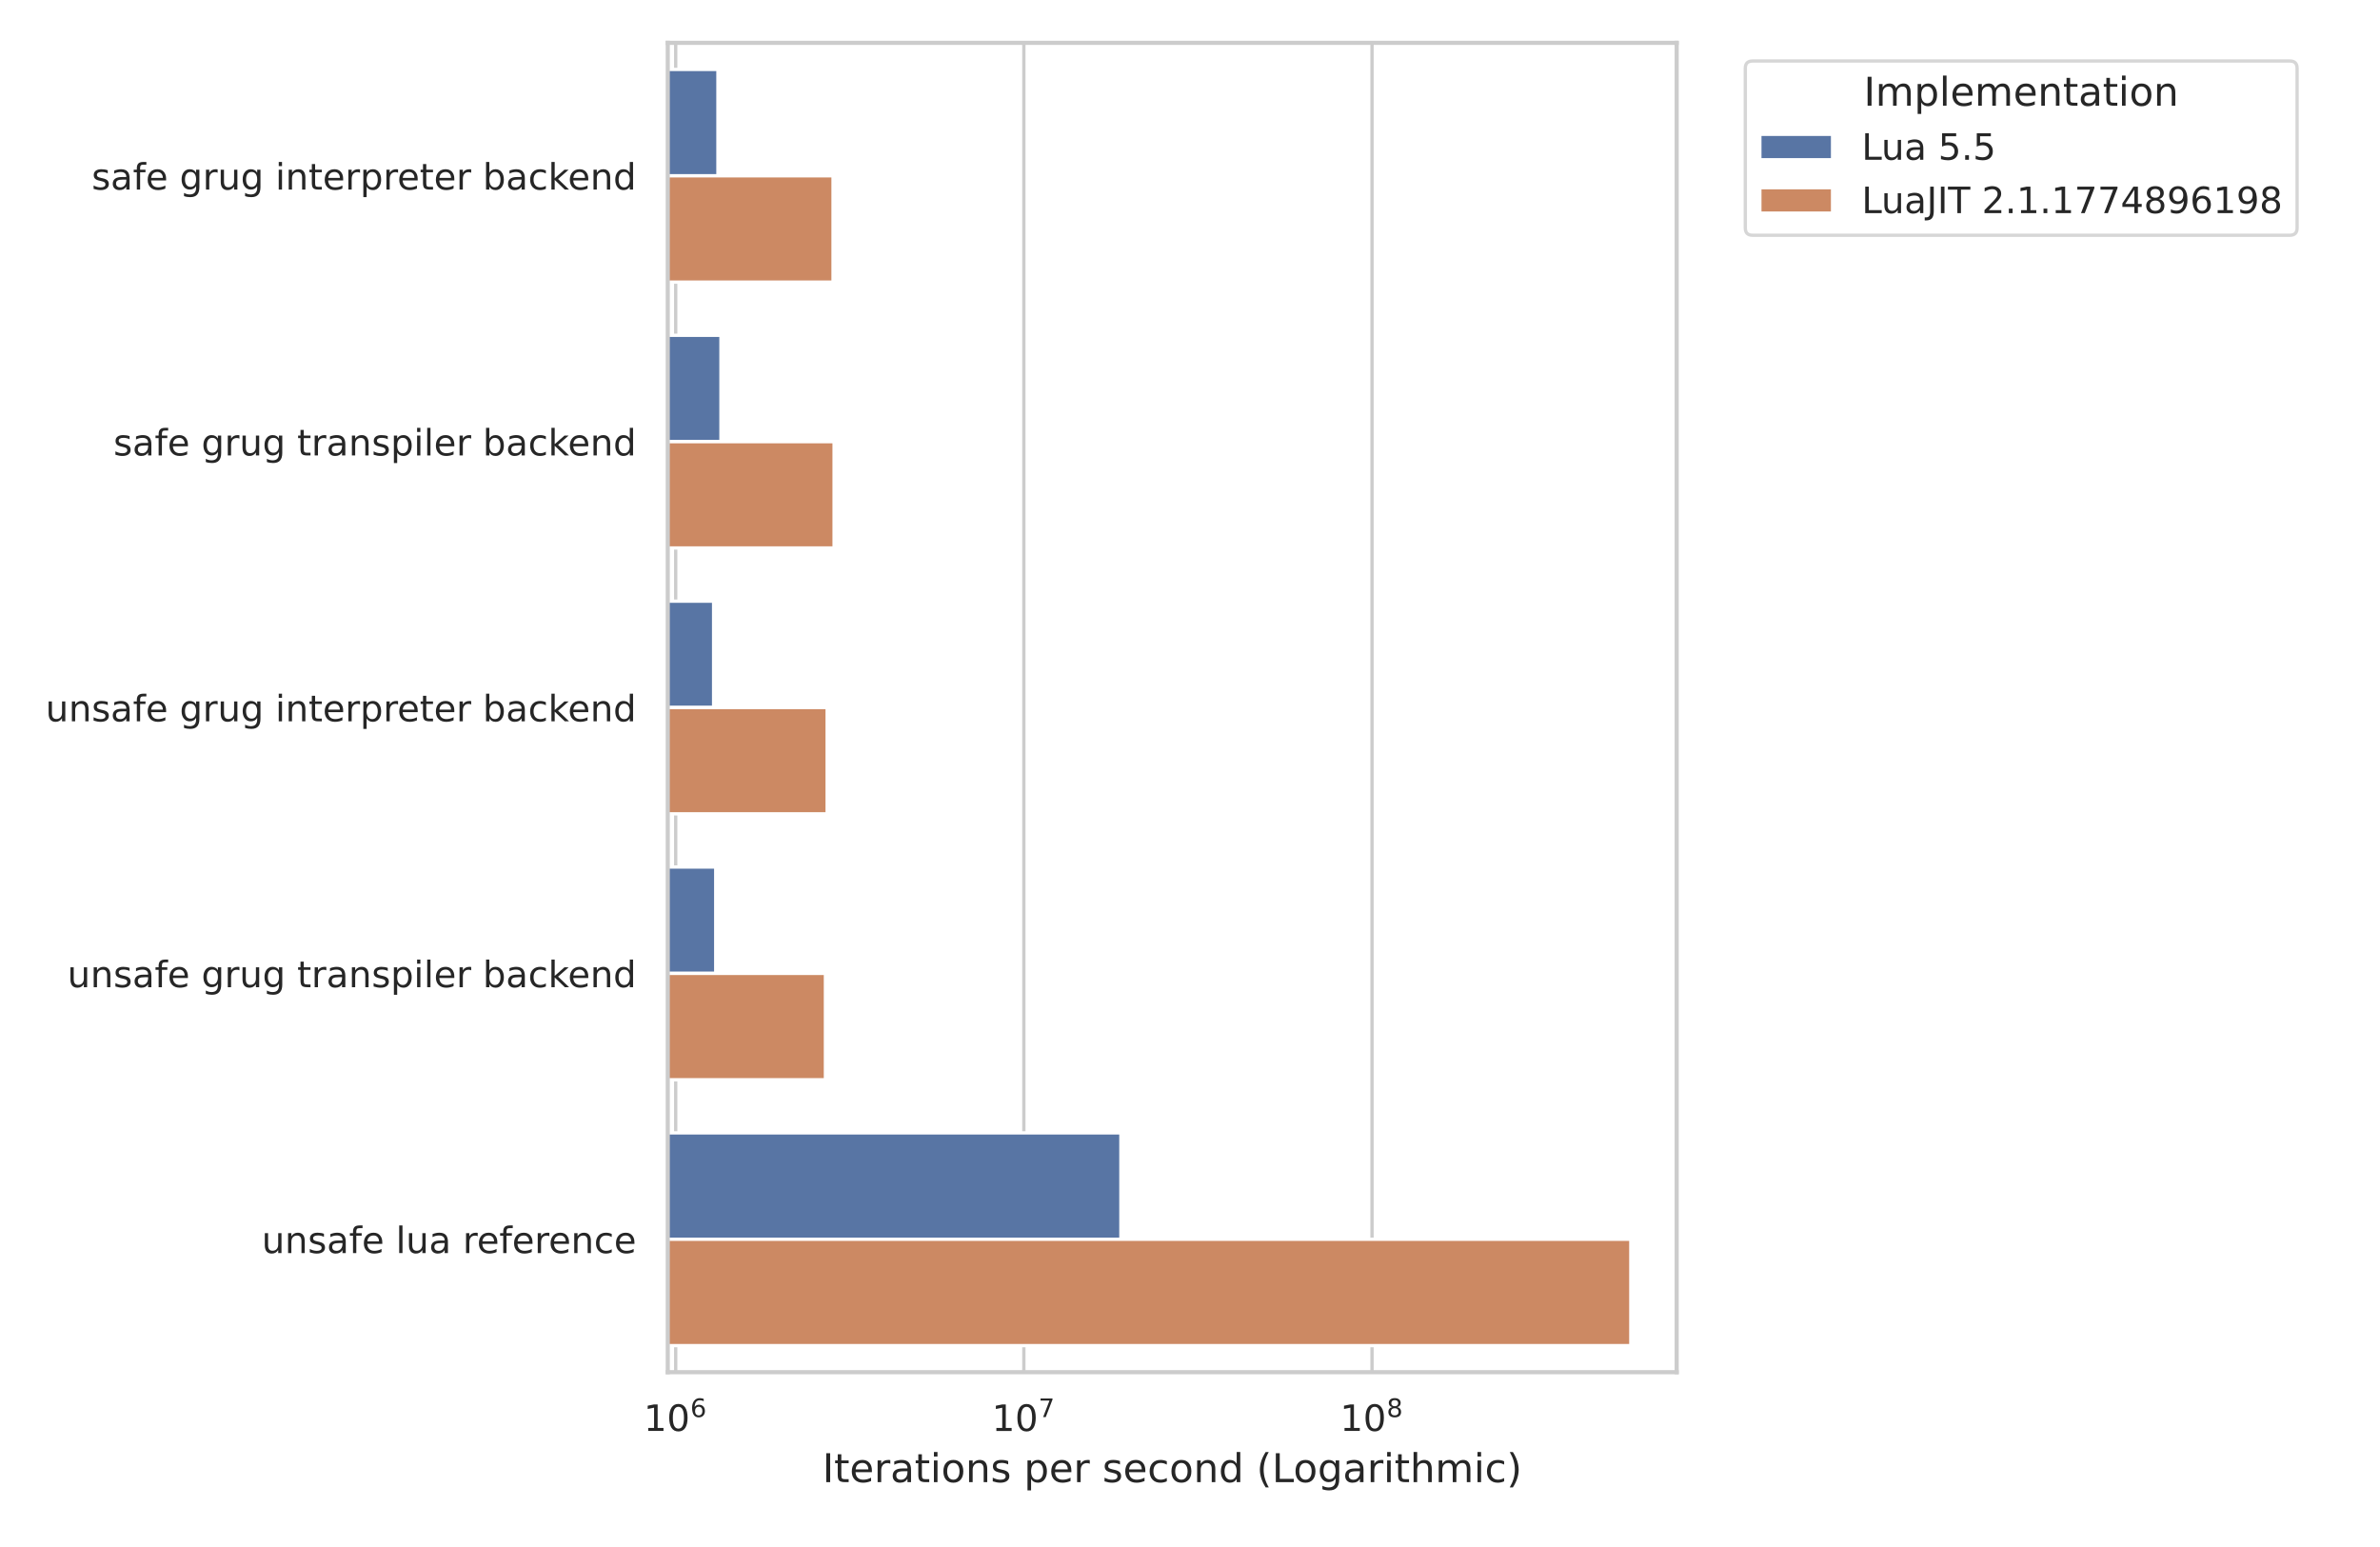
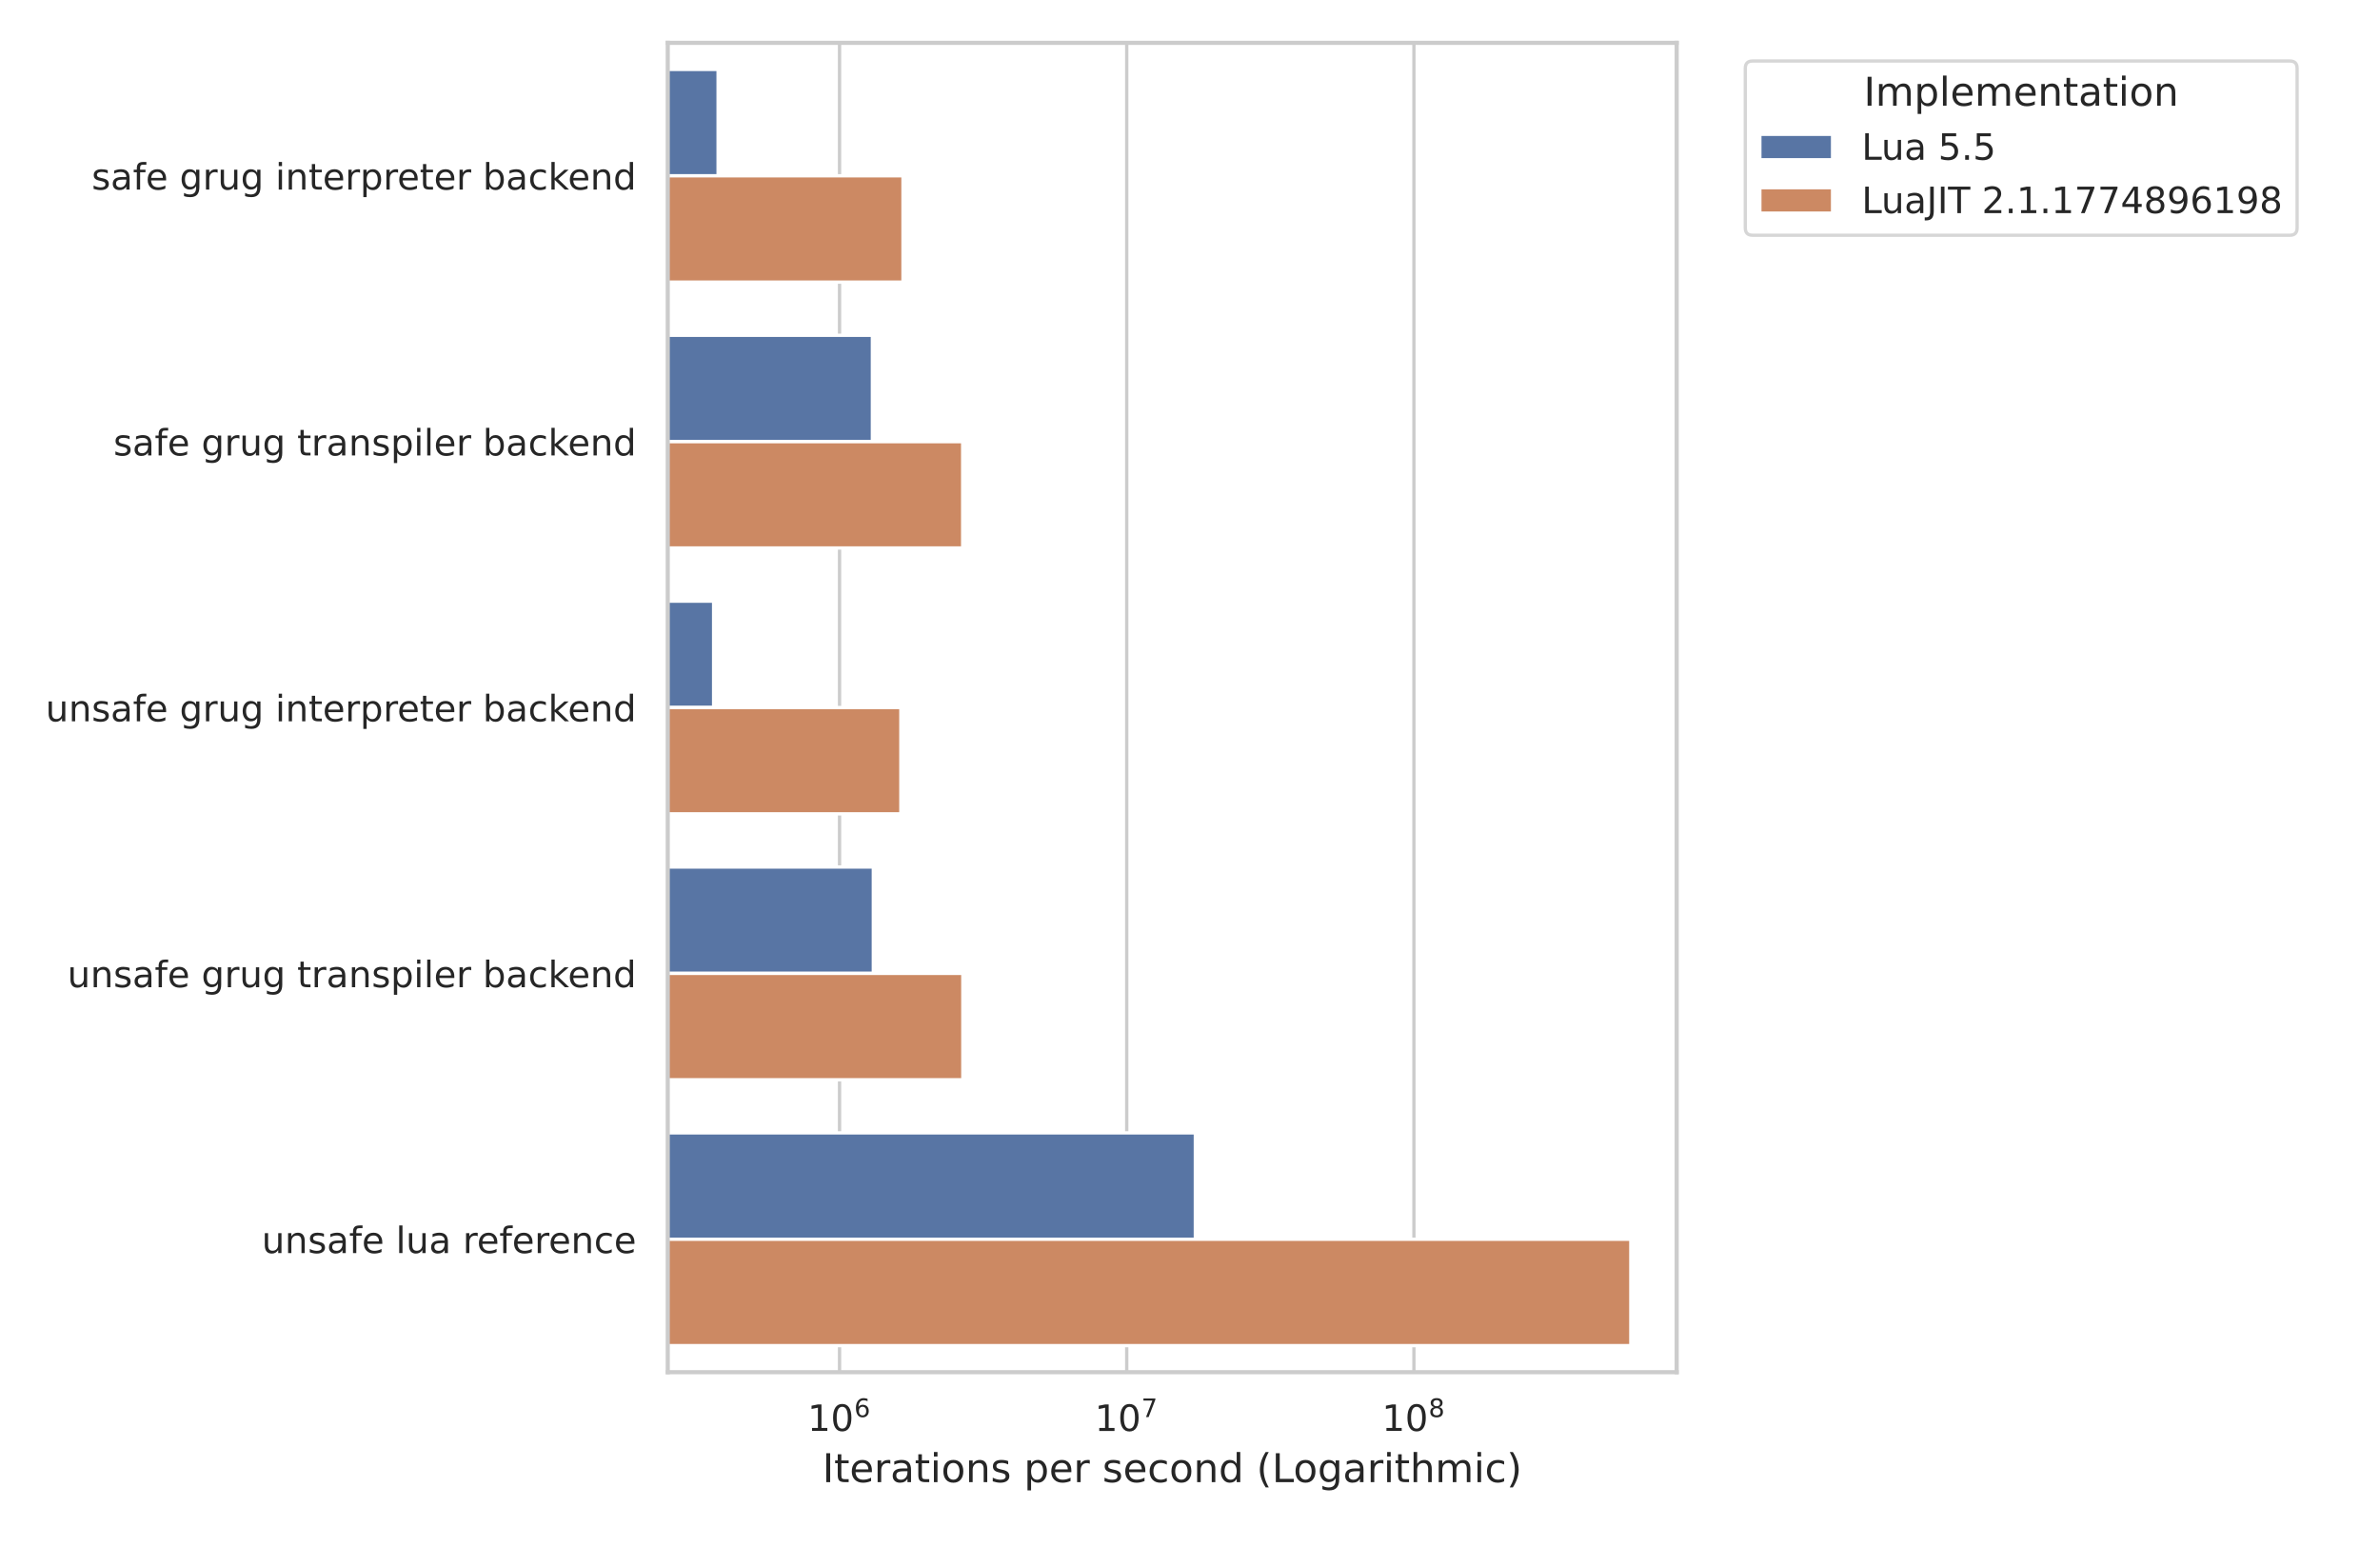
<svg xmlns="http://www.w3.org/2000/svg" xmlns:xlink="http://www.w3.org/1999/xlink" width="720pt" height="468pt" viewBox="0 0 720 468" version="1.1">
  <defs>
    <style type="text/css">*{stroke-linejoin: round; stroke-linecap: butt}</style>
  </defs>
  <g id="figure_1">
    <g id="patch_1">
      <path d="M 0 468  L 720 468  L 720 0  L 0 0  z " style="fill: #ffffff" />
    </g>
    <g id="axes_1">
      <g id="patch_2">
        <path d="M 202.01 415.116  L 507.23 415.116  L 507.23 12.96  L 202.01 12.96  z " style="fill: #ffffff" />
      </g>
      <g id="matplotlib.axis_1">
        <g id="xtick_1">
          <g id="line2d_1">
-             <path d="M 204.415 415.116  L 204.415 12.96  " clip-path="url(#pe462871cab)" style="fill: none; stroke: #cccccc; stroke-linecap: round" />
+             <path d="M 253.98 415.116  L 253.98 12.96  " clip-path="url(#p5653fde92a)" style="fill: none; stroke: #cccccc; stroke-linecap: round" />
          </g>
          <g id="text_1">
-             <g style="fill: #262626" transform="translate(194.7349 432.9743) scale(0.11 -0.11)">
+             <g style="fill: #262626" transform="translate(244.3005 432.9743) scale(0.11 -0.11)">
              <defs>
                <path id="DejaVuSans-31" d="M 794 531  L 1825 531  L 1825 4091  L 703 3866  L 703 4441  L 1819 4666  L 2450 4666  L 2450 531  L 3481 531  L 3481 0  L 794 0  L 794 531  z " transform="scale(0.015625)" />
                <path id="DejaVuSans-30" d="M 2034 4250  Q 1547 4250 1301 3770  Q 1056 3291 1056 2328  Q 1056 1369 1301 889  Q 1547 409 2034 409  Q 2525 409 2770 889  Q 3016 1369 3016 2328  Q 3016 3291 2770 3770  Q 2525 4250 2034 4250  z M 2034 4750  Q 2819 4750 3233 4129  Q 3647 3509 3647 2328  Q 3647 1150 3233 529  Q 2819 -91 2034 -91  Q 1250 -91 836 529  Q 422 1150 422 2328  Q 422 3509 836 4129  Q 1250 4750 2034 4750  z " transform="scale(0.015625)" />
                <path id="DejaVuSans-36" d="M 2113 2584  Q 1688 2584 1439 2293  Q 1191 2003 1191 1497  Q 1191 994 1439 701  Q 1688 409 2113 409  Q 2538 409 2786 701  Q 3034 994 3034 1497  Q 3034 2003 2786 2293  Q 2538 2584 2113 2584  z M 3366 4563  L 3366 3988  Q 3128 4100 2886 4159  Q 2644 4219 2406 4219  Q 1781 4219 1451 3797  Q 1122 3375 1075 2522  Q 1259 2794 1537 2939  Q 1816 3084 2150 3084  Q 2853 3084 3261 2657  Q 3669 2231 3669 1497  Q 3669 778 3244 343  Q 2819 -91 2113 -91  Q 1303 -91 875 529  Q 447 1150 447 2328  Q 447 3434 972 4092  Q 1497 4750 2381 4750  Q 2619 4750 2861 4703  Q 3103 4656 3366 4563  z " transform="scale(0.015625)" />
              </defs>
              <use xlink:href="#DejaVuSans-31" transform="translate(0 0.765625)" />
              <use xlink:href="#DejaVuSans-30" transform="translate(63.62305 0.765625)" />
              <use xlink:href="#DejaVuSans-36" transform="translate(128.2031 39.04688) scale(0.7)" />
            </g>
          </g>
        </g>
        <g id="xtick_2">
          <g id="line2d_2">
-             <path d="M 309.74 415.116  L 309.74 12.96  " clip-path="url(#pe462871cab)" style="fill: none; stroke: #cccccc; stroke-linecap: round" />
+             <path d="M 340.861 415.116  L 340.861 12.96  " clip-path="url(#p5653fde92a)" style="fill: none; stroke: #cccccc; stroke-linecap: round" />
          </g>
          <g id="text_2">
-             <g style="fill: #262626" transform="translate(300.06 432.9743) scale(0.11 -0.11)">
+             <g style="fill: #262626" transform="translate(331.1812 432.9743) scale(0.11 -0.11)">
              <defs>
                <path id="DejaVuSans-37" d="M 525 4666  L 3525 4666  L 3525 4397  L 1831 0  L 1172 0  L 2766 4134  L 525 4134  L 525 4666  z " transform="scale(0.015625)" />
              </defs>
              <use xlink:href="#DejaVuSans-31" transform="translate(0 0.684375)" />
              <use xlink:href="#DejaVuSans-30" transform="translate(63.62305 0.684375)" />
              <use xlink:href="#DejaVuSans-37" transform="translate(128.2031 38.96563) scale(0.7)" />
            </g>
          </g>
        </g>
        <g id="xtick_3">
          <g id="line2d_3">
-             <path d="M 415.065 415.116  L 415.065 12.96  " clip-path="url(#pe462871cab)" style="fill: none; stroke: #cccccc; stroke-linecap: round" />
+             <path d="M 427.742 415.116  L 427.742 12.96  " clip-path="url(#p5653fde92a)" style="fill: none; stroke: #cccccc; stroke-linecap: round" />
          </g>
          <g id="text_3">
-             <g style="fill: #262626" transform="translate(405.385 432.9743) scale(0.11 -0.11)">
+             <g style="fill: #262626" transform="translate(418.062 432.9743) scale(0.11 -0.11)">
              <defs>
                <path id="DejaVuSans-38" d="M 2034 2216  Q 1584 2216 1326 1975  Q 1069 1734 1069 1313  Q 1069 891 1326 650  Q 1584 409 2034 409  Q 2484 409 2743 651  Q 3003 894 3003 1313  Q 3003 1734 2745 1975  Q 2488 2216 2034 2216  z M 1403 2484  Q 997 2584 770 2862  Q 544 3141 544 3541  Q 544 4100 942 4425  Q 1341 4750 2034 4750  Q 2731 4750 3128 4425  Q 3525 4100 3525 3541  Q 3525 3141 3298 2862  Q 3072 2584 2669 2484  Q 3125 2378 3379 2068  Q 3634 1759 3634 1313  Q 3634 634 3220 271  Q 2806 -91 2034 -91  Q 1263 -91 848 271  Q 434 634 434 1313  Q 434 1759 690 2068  Q 947 2378 1403 2484  z M 1172 3481  Q 1172 3119 1398 2916  Q 1625 2713 2034 2713  Q 2441 2713 2670 2916  Q 2900 3119 2900 3481  Q 2900 3844 2670 4047  Q 2441 4250 2034 4250  Q 1625 4250 1398 4047  Q 1172 3844 1172 3481  z " transform="scale(0.015625)" />
              </defs>
              <use xlink:href="#DejaVuSans-31" transform="translate(0 0.765625)" />
              <use xlink:href="#DejaVuSans-30" transform="translate(63.62305 0.765625)" />
              <use xlink:href="#DejaVuSans-38" transform="translate(128.2031 39.04688) scale(0.7)" />
            </g>
          </g>
        </g>
        <g id="xtick_4" />
        <g id="xtick_5" />
        <g id="xtick_6" />
        <g id="xtick_7" />
        <g id="xtick_8" />
        <g id="xtick_9" />
        <g id="xtick_10" />
        <g id="xtick_11" />
        <g id="xtick_12" />
        <g id="xtick_13" />
        <g id="xtick_14" />
        <g id="xtick_15" />
        <g id="xtick_16" />
        <g id="xtick_17" />
        <g id="xtick_18" />
        <g id="xtick_19" />
        <g id="xtick_20" />
        <g id="xtick_21" />
        <g id="xtick_22" />
        <g id="xtick_23" />
        <g id="xtick_24" />
        <g id="xtick_25" />
+         <g id="xtick_26" />
+         <g id="xtick_27" />
+         <g id="xtick_28" />
+         <g id="xtick_29" />
+         <g id="xtick_30" />
+         <g id="xtick_31" />
+         <g id="xtick_32" />
+         <g id="xtick_33" />
        <g id="text_4">
          <g style="fill: #262626" transform="translate(248.7809 448.3801) scale(0.12 -0.12)">
            <defs>
              <path id="DejaVuSans-49" d="M 628 4666  L 1259 4666  L 1259 0  L 628 0  L 628 4666  z " transform="scale(0.015625)" />
              <path id="DejaVuSans-74" d="M 1172 4494  L 1172 3500  L 2356 3500  L 2356 3053  L 1172 3053  L 1172 1153  Q 1172 725 1289 603  Q 1406 481 1766 481  L 2356 481  L 2356 0  L 1766 0  Q 1100 0 847 248  Q 594 497 594 1153  L 594 3053  L 172 3053  L 172 3500  L 594 3500  L 594 4494  L 1172 4494  z " transform="scale(0.015625)" />
              <path id="DejaVuSans-65" d="M 3597 1894  L 3597 1613  L 953 1613  Q 991 1019 1311 708  Q 1631 397 2203 397  Q 2534 397 2845 478  Q 3156 559 3463 722  L 3463 178  Q 3153 47 2828 -22  Q 2503 -91 2169 -91  Q 1331 -91 842 396  Q 353 884 353 1716  Q 353 2575 817 3079  Q 1281 3584 2069 3584  Q 2775 3584 3186 3129  Q 3597 2675 3597 1894  z M 3022 2063  Q 3016 2534 2758 2815  Q 2500 3097 2075 3097  Q 1594 3097 1305 2825  Q 1016 2553 972 2059  L 3022 2063  z " transform="scale(0.015625)" />
              <path id="DejaVuSans-72" d="M 2631 2963  Q 2534 3019 2420 3045  Q 2306 3072 2169 3072  Q 1681 3072 1420 2755  Q 1159 2438 1159 1844  L 1159 0  L 581 0  L 581 3500  L 1159 3500  L 1159 2956  Q 1341 3275 1631 3429  Q 1922 3584 2338 3584  Q 2397 3584 2469 3576  Q 2541 3569 2628 3553  L 2631 2963  z " transform="scale(0.015625)" />
              <path id="DejaVuSans-61" d="M 2194 1759  Q 1497 1759 1228 1600  Q 959 1441 959 1056  Q 959 750 1161 570  Q 1363 391 1709 391  Q 2188 391 2477 730  Q 2766 1069 2766 1631  L 2766 1759  L 2194 1759  z M 3341 1997  L 3341 0  L 2766 0  L 2766 531  Q 2569 213 2275 61  Q 1981 -91 1556 -91  Q 1019 -91 701 211  Q 384 513 384 1019  Q 384 1609 779 1909  Q 1175 2209 1959 2209  L 2766 2209  L 2766 2266  Q 2766 2663 2505 2880  Q 2244 3097 1772 3097  Q 1472 3097 1187 3025  Q 903 2953 641 2809  L 641 3341  Q 956 3463 1253 3523  Q 1550 3584 1831 3584  Q 2591 3584 2966 3190  Q 3341 2797 3341 1997  z " transform="scale(0.015625)" />
              <path id="DejaVuSans-69" d="M 603 3500  L 1178 3500  L 1178 0  L 603 0  L 603 3500  z M 603 4863  L 1178 4863  L 1178 4134  L 603 4134  L 603 4863  z " transform="scale(0.015625)" />
              <path id="DejaVuSans-6f" d="M 1959 3097  Q 1497 3097 1228 2736  Q 959 2375 959 1747  Q 959 1119 1226 758  Q 1494 397 1959 397  Q 2419 397 2687 759  Q 2956 1122 2956 1747  Q 2956 2369 2687 2733  Q 2419 3097 1959 3097  z M 1959 3584  Q 2709 3584 3137 3096  Q 3566 2609 3566 1747  Q 3566 888 3137 398  Q 2709 -91 1959 -91  Q 1206 -91 779 398  Q 353 888 353 1747  Q 353 2609 779 3096  Q 1206 3584 1959 3584  z " transform="scale(0.015625)" />
              <path id="DejaVuSans-6e" d="M 3513 2113  L 3513 0  L 2938 0  L 2938 2094  Q 2938 2591 2744 2837  Q 2550 3084 2163 3084  Q 1697 3084 1428 2787  Q 1159 2491 1159 1978  L 1159 0  L 581 0  L 581 3500  L 1159 3500  L 1159 2956  Q 1366 3272 1645 3428  Q 1925 3584 2291 3584  Q 2894 3584 3203 3211  Q 3513 2838 3513 2113  z " transform="scale(0.015625)" />
              <path id="DejaVuSans-73" d="M 2834 3397  L 2834 2853  Q 2591 2978 2328 3040  Q 2066 3103 1784 3103  Q 1356 3103 1142 2972  Q 928 2841 928 2578  Q 928 2378 1081 2264  Q 1234 2150 1697 2047  L 1894 2003  Q 2506 1872 2764 1633  Q 3022 1394 3022 966  Q 3022 478 2636 193  Q 2250 -91 1575 -91  Q 1294 -91 989 -36  Q 684 19 347 128  L 347 722  Q 666 556 975 473  Q 1284 391 1588 391  Q 1994 391 2212 530  Q 2431 669 2431 922  Q 2431 1156 2273 1281  Q 2116 1406 1581 1522  L 1381 1569  Q 847 1681 609 1914  Q 372 2147 372 2553  Q 372 3047 722 3315  Q 1072 3584 1716 3584  Q 2034 3584 2315 3537  Q 2597 3491 2834 3397  z " transform="scale(0.015625)" />
              <path id="DejaVuSans-20" transform="scale(0.015625)" />
              <path id="DejaVuSans-70" d="M 1159 525  L 1159 -1331  L 581 -1331  L 581 3500  L 1159 3500  L 1159 2969  Q 1341 3281 1617 3432  Q 1894 3584 2278 3584  Q 2916 3584 3314 3078  Q 3713 2572 3713 1747  Q 3713 922 3314 415  Q 2916 -91 2278 -91  Q 1894 -91 1617 61  Q 1341 213 1159 525  z M 3116 1747  Q 3116 2381 2855 2742  Q 2594 3103 2138 3103  Q 1681 3103 1420 2742  Q 1159 2381 1159 1747  Q 1159 1113 1420 752  Q 1681 391 2138 391  Q 2594 391 2855 752  Q 3116 1113 3116 1747  z " transform="scale(0.015625)" />
              <path id="DejaVuSans-63" d="M 3122 3366  L 3122 2828  Q 2878 2963 2633 3030  Q 2388 3097 2138 3097  Q 1578 3097 1268 2742  Q 959 2388 959 1747  Q 959 1106 1268 751  Q 1578 397 2138 397  Q 2388 397 2633 464  Q 2878 531 3122 666  L 3122 134  Q 2881 22 2623 -34  Q 2366 -91 2075 -91  Q 1284 -91 818 406  Q 353 903 353 1747  Q 353 2603 823 3093  Q 1294 3584 2113 3584  Q 2378 3584 2631 3529  Q 2884 3475 3122 3366  z " transform="scale(0.015625)" />
              <path id="DejaVuSans-64" d="M 2906 2969  L 2906 4863  L 3481 4863  L 3481 0  L 2906 0  L 2906 525  Q 2725 213 2448 61  Q 2172 -91 1784 -91  Q 1150 -91 751 415  Q 353 922 353 1747  Q 353 2572 751 3078  Q 1150 3584 1784 3584  Q 2172 3584 2448 3432  Q 2725 3281 2906 2969  z M 947 1747  Q 947 1113 1208 752  Q 1469 391 1925 391  Q 2381 391 2643 752  Q 2906 1113 2906 1747  Q 2906 2381 2643 2742  Q 2381 3103 1925 3103  Q 1469 3103 1208 2742  Q 947 2381 947 1747  z " transform="scale(0.015625)" />
              <path id="DejaVuSans-28" d="M 1984 4856  Q 1566 4138 1362 3434  Q 1159 2731 1159 2009  Q 1159 1288 1364 580  Q 1569 -128 1984 -844  L 1484 -844  Q 1016 -109 783 600  Q 550 1309 550 2009  Q 550 2706 781 3412  Q 1013 4119 1484 4856  L 1984 4856  z " transform="scale(0.015625)" />
              <path id="DejaVuSans-4c" d="M 628 4666  L 1259 4666  L 1259 531  L 3531 531  L 3531 0  L 628 0  L 628 4666  z " transform="scale(0.015625)" />
              <path id="DejaVuSans-67" d="M 2906 1791  Q 2906 2416 2648 2759  Q 2391 3103 1925 3103  Q 1463 3103 1205 2759  Q 947 2416 947 1791  Q 947 1169 1205 825  Q 1463 481 1925 481  Q 2391 481 2648 825  Q 2906 1169 2906 1791  z M 3481 434  Q 3481 -459 3084 -895  Q 2688 -1331 1869 -1331  Q 1566 -1331 1297 -1286  Q 1028 -1241 775 -1147  L 775 -588  Q 1028 -725 1275 -790  Q 1522 -856 1778 -856  Q 2344 -856 2625 -561  Q 2906 -266 2906 331  L 2906 616  Q 2728 306 2450 153  Q 2172 0 1784 0  Q 1141 0 747 490  Q 353 981 353 1791  Q 353 2603 747 3093  Q 1141 3584 1784 3584  Q 2172 3584 2450 3431  Q 2728 3278 2906 2969  L 2906 3500  L 3481 3500  L 3481 434  z " transform="scale(0.015625)" />
              <path id="DejaVuSans-68" d="M 3513 2113  L 3513 0  L 2938 0  L 2938 2094  Q 2938 2591 2744 2837  Q 2550 3084 2163 3084  Q 1697 3084 1428 2787  Q 1159 2491 1159 1978  L 1159 0  L 581 0  L 581 4863  L 1159 4863  L 1159 2956  Q 1366 3272 1645 3428  Q 1925 3584 2291 3584  Q 2894 3584 3203 3211  Q 3513 2838 3513 2113  z " transform="scale(0.015625)" />
              <path id="DejaVuSans-6d" d="M 3328 2828  Q 3544 3216 3844 3400  Q 4144 3584 4550 3584  Q 5097 3584 5394 3201  Q 5691 2819 5691 2113  L 5691 0  L 5113 0  L 5113 2094  Q 5113 2597 4934 2840  Q 4756 3084 4391 3084  Q 3944 3084 3684 2787  Q 3425 2491 3425 1978  L 3425 0  L 2847 0  L 2847 2094  Q 2847 2600 2669 2842  Q 2491 3084 2119 3084  Q 1678 3084 1418 2786  Q 1159 2488 1159 1978  L 1159 0  L 581 0  L 581 3500  L 1159 3500  L 1159 2956  Q 1356 3278 1631 3431  Q 1906 3584 2284 3584  Q 2666 3584 2933 3390  Q 3200 3197 3328 2828  z " transform="scale(0.015625)" />
              <path id="DejaVuSans-29" d="M 513 4856  L 1013 4856  Q 1481 4119 1714 3412  Q 1947 2706 1947 2009  Q 1947 1309 1714 600  Q 1481 -109 1013 -844  L 513 -844  Q 928 -128 1133 580  Q 1338 1288 1338 2009  Q 1338 2731 1133 3434  Q 928 4138 513 4856  z " transform="scale(0.015625)" />
            </defs>
            <use xlink:href="#DejaVuSans-49" />
            <use xlink:href="#DejaVuSans-74" transform="translate(29.49219 0)" />
            <use xlink:href="#DejaVuSans-65" transform="translate(68.70117 0)" />
            <use xlink:href="#DejaVuSans-72" transform="translate(130.2246 0)" />
            <use xlink:href="#DejaVuSans-61" transform="translate(171.3379 0)" />
            <use xlink:href="#DejaVuSans-74" transform="translate(232.6172 0)" />
            <use xlink:href="#DejaVuSans-69" transform="translate(271.8262 0)" />
            <use xlink:href="#DejaVuSans-6f" transform="translate(299.6094 0)" />
            <use xlink:href="#DejaVuSans-6e" transform="translate(360.791 0)" />
            <use xlink:href="#DejaVuSans-73" transform="translate(424.1699 0)" />
            <use xlink:href="#DejaVuSans-20" transform="translate(476.2695 0)" />
            <use xlink:href="#DejaVuSans-70" transform="translate(508.0566 0)" />
            <use xlink:href="#DejaVuSans-65" transform="translate(571.5332 0)" />
            <use xlink:href="#DejaVuSans-72" transform="translate(633.0566 0)" />
            <use xlink:href="#DejaVuSans-20" transform="translate(674.1699 0)" />
            <use xlink:href="#DejaVuSans-73" transform="translate(705.957 0)" />
            <use xlink:href="#DejaVuSans-65" transform="translate(758.0566 0)" />
            <use xlink:href="#DejaVuSans-63" transform="translate(819.5801 0)" />
            <use xlink:href="#DejaVuSans-6f" transform="translate(874.5605 0)" />
            <use xlink:href="#DejaVuSans-6e" transform="translate(935.7422 0)" />
            <use xlink:href="#DejaVuSans-64" transform="translate(999.1211 0)" />
            <use xlink:href="#DejaVuSans-20" transform="translate(1062.598 0)" />
            <use xlink:href="#DejaVuSans-28" transform="translate(1094.385 0)" />
            <use xlink:href="#DejaVuSans-4c" transform="translate(1133.398 0)" />
            <use xlink:href="#DejaVuSans-6f" transform="translate(1187.361 0)" />
            <use xlink:href="#DejaVuSans-67" transform="translate(1248.543 0)" />
            <use xlink:href="#DejaVuSans-61" transform="translate(1312.02 0)" />
            <use xlink:href="#DejaVuSans-72" transform="translate(1373.299 0)" />
            <use xlink:href="#DejaVuSans-69" transform="translate(1414.412 0)" />
            <use xlink:href="#DejaVuSans-74" transform="translate(1442.195 0)" />
            <use xlink:href="#DejaVuSans-68" transform="translate(1481.404 0)" />
            <use xlink:href="#DejaVuSans-6d" transform="translate(1544.783 0)" />
            <use xlink:href="#DejaVuSans-69" transform="translate(1642.195 0)" />
            <use xlink:href="#DejaVuSans-63" transform="translate(1669.979 0)" />
            <use xlink:href="#DejaVuSans-29" transform="translate(1724.959 0)" />
          </g>
        </g>
      </g>
      <g id="matplotlib.axis_2">
        <g id="ytick_1">
          <g id="text_5">
            <g style="fill: #262626" transform="translate(27.72484 57.35474) scale(0.11 -0.11)">
              <defs>
                <path id="DejaVuSans-66" d="M 2375 4863  L 2375 4384  L 1825 4384  Q 1516 4384 1395 4259  Q 1275 4134 1275 3809  L 1275 3500  L 2222 3500  L 2222 3053  L 1275 3053  L 1275 0  L 697 0  L 697 3053  L 147 3053  L 147 3500  L 697 3500  L 697 3744  Q 697 4328 969 4595  Q 1241 4863 1831 4863  L 2375 4863  z " transform="scale(0.015625)" />
                <path id="DejaVuSans-75" d="M 544 1381  L 544 3500  L 1119 3500  L 1119 1403  Q 1119 906 1312 657  Q 1506 409 1894 409  Q 2359 409 2629 706  Q 2900 1003 2900 1516  L 2900 3500  L 3475 3500  L 3475 0  L 2900 0  L 2900 538  Q 2691 219 2414 64  Q 2138 -91 1772 -91  Q 1169 -91 856 284  Q 544 659 544 1381  z M 1991 3584  L 1991 3584  z " transform="scale(0.015625)" />
                <path id="DejaVuSans-62" d="M 3116 1747  Q 3116 2381 2855 2742  Q 2594 3103 2138 3103  Q 1681 3103 1420 2742  Q 1159 2381 1159 1747  Q 1159 1113 1420 752  Q 1681 391 2138 391  Q 2594 391 2855 752  Q 3116 1113 3116 1747  z M 1159 2969  Q 1341 3281 1617 3432  Q 1894 3584 2278 3584  Q 2916 3584 3314 3078  Q 3713 2572 3713 1747  Q 3713 922 3314 415  Q 2916 -91 2278 -91  Q 1894 -91 1617 61  Q 1341 213 1159 525  L 1159 0  L 581 0  L 581 4863  L 1159 4863  L 1159 2969  z " transform="scale(0.015625)" />
                <path id="DejaVuSans-6b" d="M 581 4863  L 1159 4863  L 1159 1991  L 2875 3500  L 3609 3500  L 1753 1863  L 3688 0  L 2938 0  L 1159 1709  L 1159 0  L 581 0  L 581 4863  z " transform="scale(0.015625)" />
              </defs>
              <use xlink:href="#DejaVuSans-73" />
              <use xlink:href="#DejaVuSans-61" transform="translate(52.09961 0)" />
              <use xlink:href="#DejaVuSans-66" transform="translate(113.3789 0)" />
              <use xlink:href="#DejaVuSans-65" transform="translate(148.584 0)" />
              <use xlink:href="#DejaVuSans-20" transform="translate(210.1074 0)" />
              <use xlink:href="#DejaVuSans-67" transform="translate(241.8945 0)" />
              <use xlink:href="#DejaVuSans-72" transform="translate(305.3711 0)" />
              <use xlink:href="#DejaVuSans-75" transform="translate(346.4844 0)" />
              <use xlink:href="#DejaVuSans-67" transform="translate(409.8633 0)" />
              <use xlink:href="#DejaVuSans-20" transform="translate(473.3398 0)" />
              <use xlink:href="#DejaVuSans-69" transform="translate(505.127 0)" />
              <use xlink:href="#DejaVuSans-6e" transform="translate(532.9102 0)" />
              <use xlink:href="#DejaVuSans-74" transform="translate(596.2891 0)" />
              <use xlink:href="#DejaVuSans-65" transform="translate(635.498 0)" />
              <use xlink:href="#DejaVuSans-72" transform="translate(697.0215 0)" />
              <use xlink:href="#DejaVuSans-70" transform="translate(738.1348 0)" />
              <use xlink:href="#DejaVuSans-72" transform="translate(801.6113 0)" />
              <use xlink:href="#DejaVuSans-65" transform="translate(840.4746 0)" />
              <use xlink:href="#DejaVuSans-74" transform="translate(901.998 0)" />
              <use xlink:href="#DejaVuSans-65" transform="translate(941.207 0)" />
              <use xlink:href="#DejaVuSans-72" transform="translate(1002.73 0)" />
              <use xlink:href="#DejaVuSans-20" transform="translate(1043.844 0)" />
              <use xlink:href="#DejaVuSans-62" transform="translate(1075.631 0)" />
              <use xlink:href="#DejaVuSans-61" transform="translate(1139.107 0)" />
              <use xlink:href="#DejaVuSans-63" transform="translate(1200.387 0)" />
              <use xlink:href="#DejaVuSans-6b" transform="translate(1255.367 0)" />
              <use xlink:href="#DejaVuSans-65" transform="translate(1309.652 0)" />
              <use xlink:href="#DejaVuSans-6e" transform="translate(1371.176 0)" />
              <use xlink:href="#DejaVuSans-64" transform="translate(1434.555 0)" />
            </g>
          </g>
        </g>
        <g id="ytick_2">
          <g id="text_6">
            <g style="fill: #262626" transform="translate(34.32141 137.7859) scale(0.11 -0.11)">
              <defs>
                <path id="DejaVuSans-6c" d="M 603 4863  L 1178 4863  L 1178 0  L 603 0  L 603 4863  z " transform="scale(0.015625)" />
              </defs>
              <use xlink:href="#DejaVuSans-73" />
              <use xlink:href="#DejaVuSans-61" transform="translate(52.09961 0)" />
              <use xlink:href="#DejaVuSans-66" transform="translate(113.3789 0)" />
              <use xlink:href="#DejaVuSans-65" transform="translate(148.584 0)" />
              <use xlink:href="#DejaVuSans-20" transform="translate(210.1074 0)" />
              <use xlink:href="#DejaVuSans-67" transform="translate(241.8945 0)" />
              <use xlink:href="#DejaVuSans-72" transform="translate(305.3711 0)" />
              <use xlink:href="#DejaVuSans-75" transform="translate(346.4844 0)" />
              <use xlink:href="#DejaVuSans-67" transform="translate(409.8633 0)" />
              <use xlink:href="#DejaVuSans-20" transform="translate(473.3398 0)" />
              <use xlink:href="#DejaVuSans-74" transform="translate(505.127 0)" />
              <use xlink:href="#DejaVuSans-72" transform="translate(544.3359 0)" />
              <use xlink:href="#DejaVuSans-61" transform="translate(585.4492 0)" />
              <use xlink:href="#DejaVuSans-6e" transform="translate(646.7285 0)" />
              <use xlink:href="#DejaVuSans-73" transform="translate(710.1074 0)" />
              <use xlink:href="#DejaVuSans-70" transform="translate(762.207 0)" />
              <use xlink:href="#DejaVuSans-69" transform="translate(825.6836 0)" />
              <use xlink:href="#DejaVuSans-6c" transform="translate(853.4668 0)" />
              <use xlink:href="#DejaVuSans-65" transform="translate(881.25 0)" />
              <use xlink:href="#DejaVuSans-72" transform="translate(942.7734 0)" />
              <use xlink:href="#DejaVuSans-20" transform="translate(983.8867 0)" />
              <use xlink:href="#DejaVuSans-62" transform="translate(1015.674 0)" />
              <use xlink:href="#DejaVuSans-61" transform="translate(1079.15 0)" />
              <use xlink:href="#DejaVuSans-63" transform="translate(1140.43 0)" />
              <use xlink:href="#DejaVuSans-6b" transform="translate(1195.41 0)" />
              <use xlink:href="#DejaVuSans-65" transform="translate(1249.695 0)" />
              <use xlink:href="#DejaVuSans-6e" transform="translate(1311.219 0)" />
              <use xlink:href="#DejaVuSans-64" transform="translate(1374.598 0)" />
            </g>
          </g>
        </g>
        <g id="ytick_3">
          <g id="text_7">
            <g style="fill: #262626" transform="translate(13.78234 218.2171) scale(0.11 -0.11)">
              <use xlink:href="#DejaVuSans-75" />
              <use xlink:href="#DejaVuSans-6e" transform="translate(63.37891 0)" />
              <use xlink:href="#DejaVuSans-73" transform="translate(126.7578 0)" />
              <use xlink:href="#DejaVuSans-61" transform="translate(178.8574 0)" />
              <use xlink:href="#DejaVuSans-66" transform="translate(240.1367 0)" />
              <use xlink:href="#DejaVuSans-65" transform="translate(275.3418 0)" />
              <use xlink:href="#DejaVuSans-20" transform="translate(336.8652 0)" />
              <use xlink:href="#DejaVuSans-67" transform="translate(368.6523 0)" />
              <use xlink:href="#DejaVuSans-72" transform="translate(432.1289 0)" />
              <use xlink:href="#DejaVuSans-75" transform="translate(473.2422 0)" />
              <use xlink:href="#DejaVuSans-67" transform="translate(536.6211 0)" />
              <use xlink:href="#DejaVuSans-20" transform="translate(600.0977 0)" />
              <use xlink:href="#DejaVuSans-69" transform="translate(631.8848 0)" />
              <use xlink:href="#DejaVuSans-6e" transform="translate(659.668 0)" />
              <use xlink:href="#DejaVuSans-74" transform="translate(723.0469 0)" />
              <use xlink:href="#DejaVuSans-65" transform="translate(762.2559 0)" />
              <use xlink:href="#DejaVuSans-72" transform="translate(823.7793 0)" />
              <use xlink:href="#DejaVuSans-70" transform="translate(864.8926 0)" />
              <use xlink:href="#DejaVuSans-72" transform="translate(928.3691 0)" />
              <use xlink:href="#DejaVuSans-65" transform="translate(967.2324 0)" />
              <use xlink:href="#DejaVuSans-74" transform="translate(1028.756 0)" />
              <use xlink:href="#DejaVuSans-65" transform="translate(1067.965 0)" />
              <use xlink:href="#DejaVuSans-72" transform="translate(1129.488 0)" />
              <use xlink:href="#DejaVuSans-20" transform="translate(1170.602 0)" />
              <use xlink:href="#DejaVuSans-62" transform="translate(1202.389 0)" />
              <use xlink:href="#DejaVuSans-61" transform="translate(1265.865 0)" />
              <use xlink:href="#DejaVuSans-63" transform="translate(1327.145 0)" />
              <use xlink:href="#DejaVuSans-6b" transform="translate(1382.125 0)" />
              <use xlink:href="#DejaVuSans-65" transform="translate(1436.41 0)" />
              <use xlink:href="#DejaVuSans-6e" transform="translate(1497.934 0)" />
              <use xlink:href="#DejaVuSans-64" transform="translate(1561.312 0)" />
            </g>
          </g>
        </g>
        <g id="ytick_4">
          <g id="text_8">
            <g style="fill: #262626" transform="translate(20.37891 298.6483) scale(0.11 -0.11)">
              <use xlink:href="#DejaVuSans-75" />
              <use xlink:href="#DejaVuSans-6e" transform="translate(63.37891 0)" />
              <use xlink:href="#DejaVuSans-73" transform="translate(126.7578 0)" />
              <use xlink:href="#DejaVuSans-61" transform="translate(178.8574 0)" />
              <use xlink:href="#DejaVuSans-66" transform="translate(240.1367 0)" />
              <use xlink:href="#DejaVuSans-65" transform="translate(275.3418 0)" />
              <use xlink:href="#DejaVuSans-20" transform="translate(336.8652 0)" />
              <use xlink:href="#DejaVuSans-67" transform="translate(368.6523 0)" />
              <use xlink:href="#DejaVuSans-72" transform="translate(432.1289 0)" />
              <use xlink:href="#DejaVuSans-75" transform="translate(473.2422 0)" />
              <use xlink:href="#DejaVuSans-67" transform="translate(536.6211 0)" />
              <use xlink:href="#DejaVuSans-20" transform="translate(600.0977 0)" />
              <use xlink:href="#DejaVuSans-74" transform="translate(631.8848 0)" />
              <use xlink:href="#DejaVuSans-72" transform="translate(671.0938 0)" />
              <use xlink:href="#DejaVuSans-61" transform="translate(712.207 0)" />
              <use xlink:href="#DejaVuSans-6e" transform="translate(773.4863 0)" />
              <use xlink:href="#DejaVuSans-73" transform="translate(836.8652 0)" />
              <use xlink:href="#DejaVuSans-70" transform="translate(888.9648 0)" />
              <use xlink:href="#DejaVuSans-69" transform="translate(952.4414 0)" />
              <use xlink:href="#DejaVuSans-6c" transform="translate(980.2246 0)" />
              <use xlink:href="#DejaVuSans-65" transform="translate(1008.008 0)" />
              <use xlink:href="#DejaVuSans-72" transform="translate(1069.531 0)" />
              <use xlink:href="#DejaVuSans-20" transform="translate(1110.645 0)" />
              <use xlink:href="#DejaVuSans-62" transform="translate(1142.432 0)" />
              <use xlink:href="#DejaVuSans-61" transform="translate(1205.908 0)" />
              <use xlink:href="#DejaVuSans-63" transform="translate(1267.188 0)" />
              <use xlink:href="#DejaVuSans-6b" transform="translate(1322.168 0)" />
              <use xlink:href="#DejaVuSans-65" transform="translate(1376.453 0)" />
              <use xlink:href="#DejaVuSans-6e" transform="translate(1437.977 0)" />
              <use xlink:href="#DejaVuSans-64" transform="translate(1501.355 0)" />
            </g>
          </g>
        </g>
        <g id="ytick_5">
          <g id="text_9">
            <g style="fill: #262626" transform="translate(79.18078 379.0795) scale(0.11 -0.11)">
              <use xlink:href="#DejaVuSans-75" />
              <use xlink:href="#DejaVuSans-6e" transform="translate(63.37891 0)" />
              <use xlink:href="#DejaVuSans-73" transform="translate(126.7578 0)" />
              <use xlink:href="#DejaVuSans-61" transform="translate(178.8574 0)" />
              <use xlink:href="#DejaVuSans-66" transform="translate(240.1367 0)" />
              <use xlink:href="#DejaVuSans-65" transform="translate(275.3418 0)" />
              <use xlink:href="#DejaVuSans-20" transform="translate(336.8652 0)" />
              <use xlink:href="#DejaVuSans-6c" transform="translate(368.6523 0)" />
              <use xlink:href="#DejaVuSans-75" transform="translate(396.4355 0)" />
              <use xlink:href="#DejaVuSans-61" transform="translate(459.8145 0)" />
              <use xlink:href="#DejaVuSans-20" transform="translate(521.0938 0)" />
              <use xlink:href="#DejaVuSans-72" transform="translate(552.8809 0)" />
              <use xlink:href="#DejaVuSans-65" transform="translate(591.7441 0)" />
              <use xlink:href="#DejaVuSans-66" transform="translate(653.2676 0)" />
              <use xlink:href="#DejaVuSans-65" transform="translate(688.4727 0)" />
              <use xlink:href="#DejaVuSans-72" transform="translate(749.9961 0)" />
              <use xlink:href="#DejaVuSans-65" transform="translate(788.8594 0)" />
              <use xlink:href="#DejaVuSans-6e" transform="translate(850.3828 0)" />
              <use xlink:href="#DejaVuSans-63" transform="translate(913.7617 0)" />
              <use xlink:href="#DejaVuSans-65" transform="translate(968.7422 0)" />
            </g>
          </g>
        </g>
      </g>
      <g id="patch_3">
-         <path d="M -105752.563 21.003  L 217.189 21.003  L 217.189 53.176  L -105752.563 53.176  z " clip-path="url(#pe462871cab)" style="fill: #5875a4; stroke: #ffffff; stroke-linejoin: miter" />
+         <path d="M -87148.078 21.003  L 217.236 21.003  L 217.236 53.176  L -87148.078 53.176  z " clip-path="url(#p5653fde92a)" style="fill: #5875a4; stroke: #ffffff; stroke-linejoin: miter" />
      </g>
      <g id="patch_4">
-         <path d="M -105752.563 101.434  L 218.104 101.434  L 218.104 133.607  L -105752.563 133.607  z " clip-path="url(#pe462871cab)" style="fill: #5875a4; stroke: #ffffff; stroke-linejoin: miter" />
+         <path d="M -87148.078 101.434  L 263.917 101.434  L 263.917 133.607  L -87148.078 133.607  z " clip-path="url(#p5653fde92a)" style="fill: #5875a4; stroke: #ffffff; stroke-linejoin: miter" />
      </g>
      <g id="patch_5">
-         <path d="M -105752.563 181.866  L 215.884 181.866  L 215.884 214.038  L -105752.563 214.038  z " clip-path="url(#pe462871cab)" style="fill: #5875a4; stroke: #ffffff; stroke-linejoin: miter" />
+         <path d="M -87148.078 181.866  L 215.884 181.866  L 215.884 214.038  L -87148.078 214.038  z " clip-path="url(#p5653fde92a)" style="fill: #5875a4; stroke: #ffffff; stroke-linejoin: miter" />
      </g>
      <g id="patch_6">
-         <path d="M -105752.563 262.297  L 216.522 262.297  L 216.522 294.469  L -105752.563 294.469  z " clip-path="url(#pe462871cab)" style="fill: #5875a4; stroke: #ffffff; stroke-linejoin: miter" />
+         <path d="M -87148.078 262.297  L 264.202 262.297  L 264.202 294.469  L -87148.078 294.469  z " clip-path="url(#p5653fde92a)" style="fill: #5875a4; stroke: #ffffff; stroke-linejoin: miter" />
      </g>
      <g id="patch_7">
-         <path d="M -105752.563 342.728  L 339.094 342.728  L 339.094 374.9  L -105752.563 374.9  z " clip-path="url(#pe462871cab)" style="fill: #5875a4; stroke: #ffffff; stroke-linejoin: miter" />
+         <path d="M -87148.078 342.728  L 361.616 342.728  L 361.616 374.9  L -87148.078 374.9  z " clip-path="url(#p5653fde92a)" style="fill: #5875a4; stroke: #ffffff; stroke-linejoin: miter" />
      </g>
      <g id="patch_8">
-         <path d="M -105752.563 53.176  L 252.015 53.176  L 252.015 85.348  L -105752.563 85.348  z " clip-path="url(#pe462871cab)" style="fill: #cc8963; stroke: #ffffff; stroke-linejoin: miter" />
+         <path d="M -87148.078 53.176  L 273.171 53.176  L 273.171 85.348  L -87148.078 85.348  z " clip-path="url(#p5653fde92a)" style="fill: #cc8963; stroke: #ffffff; stroke-linejoin: miter" />
      </g>
      <g id="patch_9">
-         <path d="M -105752.563 133.607  L 252.331 133.607  L 252.331 165.779  L -105752.563 165.779  z " clip-path="url(#pe462871cab)" style="fill: #cc8963; stroke: #ffffff; stroke-linejoin: miter" />
+         <path d="M -87148.078 133.607  L 291.229 133.607  L 291.229 165.779  L -87148.078 165.779  z " clip-path="url(#p5653fde92a)" style="fill: #cc8963; stroke: #ffffff; stroke-linejoin: miter" />
      </g>
      <g id="patch_10">
-         <path d="M -105752.563 214.038  L 250.233 214.038  L 250.233 246.21  L -105752.563 246.21  z " clip-path="url(#pe462871cab)" style="fill: #cc8963; stroke: #ffffff; stroke-linejoin: miter" />
+         <path d="M -87148.078 214.038  L 272.527 214.038  L 272.527 246.21  L -87148.078 246.21  z " clip-path="url(#p5653fde92a)" style="fill: #cc8963; stroke: #ffffff; stroke-linejoin: miter" />
      </g>
      <g id="patch_11">
-         <path d="M -105752.563 294.469  L 249.71 294.469  L 249.71 326.642  L -105752.563 326.642  z " clip-path="url(#pe462871cab)" style="fill: #cc8963; stroke: #ffffff; stroke-linejoin: miter" />
+         <path d="M -87148.078 294.469  L 291.276 294.469  L 291.276 326.642  L -87148.078 326.642  z " clip-path="url(#p5653fde92a)" style="fill: #cc8963; stroke: #ffffff; stroke-linejoin: miter" />
      </g>
      <g id="patch_12">
-         <path d="M -105752.563 374.9  L 493.356 374.9  L 493.356 407.073  L -105752.563 407.073  z " clip-path="url(#pe462871cab)" style="fill: #cc8963; stroke: #ffffff; stroke-linejoin: miter" />
+         <path d="M -87148.078 374.9  L 493.356 374.9  L 493.356 407.073  L -87148.078 407.073  z " clip-path="url(#p5653fde92a)" style="fill: #cc8963; stroke: #ffffff; stroke-linejoin: miter" />
      </g>
      <g id="patch_13">
-         <path d="M -105752.563 53.176  L -105752.563 53.176  L -105752.563 53.176  L -105752.563 53.176  z " clip-path="url(#pe462871cab)" style="fill: #5875a4; stroke: #ffffff; stroke-linejoin: miter" />
+         <path d="M -87148.078 53.176  L -87148.078 53.176  L -87148.078 53.176  L -87148.078 53.176  z " clip-path="url(#p5653fde92a)" style="fill: #5875a4; stroke: #ffffff; stroke-linejoin: miter" />
      </g>
      <g id="patch_14">
-         <path d="M -105752.563 53.176  L -105752.563 53.176  L -105752.563 53.176  L -105752.563 53.176  z " clip-path="url(#pe462871cab)" style="fill: #cc8963; stroke: #ffffff; stroke-linejoin: miter" />
+         <path d="M -87148.078 53.176  L -87148.078 53.176  L -87148.078 53.176  L -87148.078 53.176  z " clip-path="url(#p5653fde92a)" style="fill: #cc8963; stroke: #ffffff; stroke-linejoin: miter" />
      </g>
      <g id="patch_15">
        <path d="M 202.01 415.116  L 202.01 12.96  " style="fill: none; stroke: #cccccc; stroke-width: 1.25; stroke-linejoin: miter; stroke-linecap: square" />
      </g>
      <g id="patch_16">
        <path d="M 507.23 415.116  L 507.23 12.96  " style="fill: none; stroke: #cccccc; stroke-width: 1.25; stroke-linejoin: miter; stroke-linecap: square" />
      </g>
      <g id="patch_17">
        <path d="M 202.01 415.116  L 507.23 415.116  " style="fill: none; stroke: #cccccc; stroke-width: 1.25; stroke-linejoin: miter; stroke-linecap: square" />
      </g>
      <g id="patch_18">
        <path d="M 202.01 12.96  L 507.23 12.96  " style="fill: none; stroke: #cccccc; stroke-width: 1.25; stroke-linejoin: miter; stroke-linecap: square" />
      </g>
      <g id="legend_1">
        <g id="patch_19">
          <path d="M 530.191 71.166  L 692.721 71.166  Q 694.921 71.166 694.921 68.966  L 694.921 20.66  Q 694.921 18.46 692.721 18.46  L 530.191 18.46  Q 527.991 18.46 527.991 20.66  L 527.991 68.966  Q 527.991 71.166 530.191 71.166  z " style="fill: #ffffff; opacity: 0.8; stroke: #cccccc; stroke-linejoin: miter" />
        </g>
        <g id="text_10">
          <g style="fill: #262626" transform="translate(563.8133 31.97812) scale(0.12 -0.12)">
            <use xlink:href="#DejaVuSans-49" />
            <use xlink:href="#DejaVuSans-6d" transform="translate(29.49219 0)" />
            <use xlink:href="#DejaVuSans-70" transform="translate(126.9043 0)" />
            <use xlink:href="#DejaVuSans-6c" transform="translate(190.3809 0)" />
            <use xlink:href="#DejaVuSans-65" transform="translate(218.1641 0)" />
            <use xlink:href="#DejaVuSans-6d" transform="translate(279.6875 0)" />
            <use xlink:href="#DejaVuSans-65" transform="translate(377.0996 0)" />
            <use xlink:href="#DejaVuSans-6e" transform="translate(438.623 0)" />
            <use xlink:href="#DejaVuSans-74" transform="translate(502.002 0)" />
            <use xlink:href="#DejaVuSans-61" transform="translate(541.2109 0)" />
            <use xlink:href="#DejaVuSans-74" transform="translate(602.4902 0)" />
            <use xlink:href="#DejaVuSans-69" transform="translate(641.6992 0)" />
            <use xlink:href="#DejaVuSans-6f" transform="translate(669.4824 0)" />
            <use xlink:href="#DejaVuSans-6e" transform="translate(730.6641 0)" />
          </g>
        </g>
        <g id="patch_20">
          <path d="M 532.391 48.332  L 554.391 48.332  L 554.391 40.632  L 532.391 40.632  z " style="fill: #5875a4; stroke: #ffffff; stroke-linejoin: miter" />
        </g>
        <g id="text_11">
          <g style="fill: #262626" transform="translate(563.191 48.33203) scale(0.11 -0.11)">
            <defs>
              <path id="DejaVuSans-35" d="M 691 4666  L 3169 4666  L 3169 4134  L 1269 4134  L 1269 2991  Q 1406 3038 1543 3061  Q 1681 3084 1819 3084  Q 2600 3084 3056 2656  Q 3513 2228 3513 1497  Q 3513 744 3044 326  Q 2575 -91 1722 -91  Q 1428 -91 1123 -41  Q 819 9 494 109  L 494 744  Q 775 591 1075 516  Q 1375 441 1709 441  Q 2250 441 2565 725  Q 2881 1009 2881 1497  Q 2881 1984 2565 2268  Q 2250 2553 1709 2553  Q 1456 2553 1204 2497  Q 953 2441 691 2322  L 691 4666  z " transform="scale(0.015625)" />
              <path id="DejaVuSans-2e" d="M 684 794  L 1344 794  L 1344 0  L 684 0  L 684 794  z " transform="scale(0.015625)" />
            </defs>
            <use xlink:href="#DejaVuSans-4c" />
            <use xlink:href="#DejaVuSans-75" transform="translate(53.96289 0)" />
            <use xlink:href="#DejaVuSans-61" transform="translate(117.3418 0)" />
            <use xlink:href="#DejaVuSans-20" transform="translate(178.6211 0)" />
            <use xlink:href="#DejaVuSans-35" transform="translate(210.4082 0)" />
            <use xlink:href="#DejaVuSans-2e" transform="translate(274.0312 0)" />
            <use xlink:href="#DejaVuSans-35" transform="translate(305.8184 0)" />
          </g>
        </g>
        <g id="patch_21">
          <path d="M 532.391 64.478  L 554.391 64.478  L 554.391 56.778  L 532.391 56.778  z " style="fill: #cc8963; stroke: #ffffff; stroke-linejoin: miter" />
        </g>
        <g id="text_12">
          <g style="fill: #262626" transform="translate(563.191 64.47797) scale(0.11 -0.11)">
            <defs>
              <path id="DejaVuSans-4a" d="M 628 4666  L 1259 4666  L 1259 325  Q 1259 -519 939 -900  Q 619 -1281 -91 -1281  L -331 -1281  L -331 -750  L -134 -750  Q 284 -750 456 -515  Q 628 -281 628 325  L 628 4666  z " transform="scale(0.015625)" />
              <path id="DejaVuSans-54" d="M -19 4666  L 3928 4666  L 3928 4134  L 2272 4134  L 2272 0  L 1638 0  L 1638 4134  L -19 4134  L -19 4666  z " transform="scale(0.015625)" />
              <path id="DejaVuSans-32" d="M 1228 531  L 3431 531  L 3431 0  L 469 0  L 469 531  Q 828 903 1448 1529  Q 2069 2156 2228 2338  Q 2531 2678 2651 2914  Q 2772 3150 2772 3378  Q 2772 3750 2511 3984  Q 2250 4219 1831 4219  Q 1534 4219 1204 4116  Q 875 4013 500 3803  L 500 4441  Q 881 4594 1212 4672  Q 1544 4750 1819 4750  Q 2544 4750 2975 4387  Q 3406 4025 3406 3419  Q 3406 3131 3298 2873  Q 3191 2616 2906 2266  Q 2828 2175 2409 1742  Q 1991 1309 1228 531  z " transform="scale(0.015625)" />
              <path id="DejaVuSans-34" d="M 2419 4116  L 825 1625  L 2419 1625  L 2419 4116  z M 2253 4666  L 3047 4666  L 3047 1625  L 3713 1625  L 3713 1100  L 3047 1100  L 3047 0  L 2419 0  L 2419 1100  L 313 1100  L 313 1709  L 2253 4666  z " transform="scale(0.015625)" />
              <path id="DejaVuSans-39" d="M 703 97  L 703 672  Q 941 559 1184 500  Q 1428 441 1663 441  Q 2288 441 2617 861  Q 2947 1281 2994 2138  Q 2813 1869 2534 1725  Q 2256 1581 1919 1581  Q 1219 1581 811 2004  Q 403 2428 403 3163  Q 403 3881 828 4315  Q 1253 4750 1959 4750  Q 2769 4750 3195 4129  Q 3622 3509 3622 2328  Q 3622 1225 3098 567  Q 2575 -91 1691 -91  Q 1453 -91 1209 -44  Q 966 3 703 97  z M 1959 2075  Q 2384 2075 2632 2365  Q 2881 2656 2881 3163  Q 2881 3666 2632 3958  Q 2384 4250 1959 4250  Q 1534 4250 1286 3958  Q 1038 3666 1038 3163  Q 1038 2656 1286 2365  Q 1534 2075 1959 2075  z " transform="scale(0.015625)" />
            </defs>
            <use xlink:href="#DejaVuSans-4c" />
            <use xlink:href="#DejaVuSans-75" transform="translate(53.96289 0)" />
            <use xlink:href="#DejaVuSans-61" transform="translate(117.3418 0)" />
            <use xlink:href="#DejaVuSans-4a" transform="translate(178.6211 0)" />
            <use xlink:href="#DejaVuSans-49" transform="translate(208.1133 0)" />
            <use xlink:href="#DejaVuSans-54" transform="translate(237.6055 0)" />
            <use xlink:href="#DejaVuSans-20" transform="translate(298.6895 0)" />
            <use xlink:href="#DejaVuSans-32" transform="translate(330.4766 0)" />
            <use xlink:href="#DejaVuSans-2e" transform="translate(394.0996 0)" />
            <use xlink:href="#DejaVuSans-31" transform="translate(425.8867 0)" />
            <use xlink:href="#DejaVuSans-2e" transform="translate(489.5098 0)" />
            <use xlink:href="#DejaVuSans-31" transform="translate(521.2969 0)" />
            <use xlink:href="#DejaVuSans-37" transform="translate(584.9199 0)" />
            <use xlink:href="#DejaVuSans-37" transform="translate(648.543 0)" />
            <use xlink:href="#DejaVuSans-34" transform="translate(712.166 0)" />
            <use xlink:href="#DejaVuSans-38" transform="translate(775.7891 0)" />
            <use xlink:href="#DejaVuSans-39" transform="translate(839.4121 0)" />
            <use xlink:href="#DejaVuSans-36" transform="translate(903.0352 0)" />
            <use xlink:href="#DejaVuSans-31" transform="translate(966.6582 0)" />
            <use xlink:href="#DejaVuSans-39" transform="translate(1030.281 0)" />
            <use xlink:href="#DejaVuSans-38" transform="translate(1093.904 0)" />
          </g>
        </g>
      </g>
    </g>
  </g>
  <defs>
-     <clipPath id="pe462871cab">
+     <clipPath id="p5653fde92a">
      <rect x="202.01" y="12.96" width="305.22" height="402.156" />
    </clipPath>
  </defs>
</svg>
